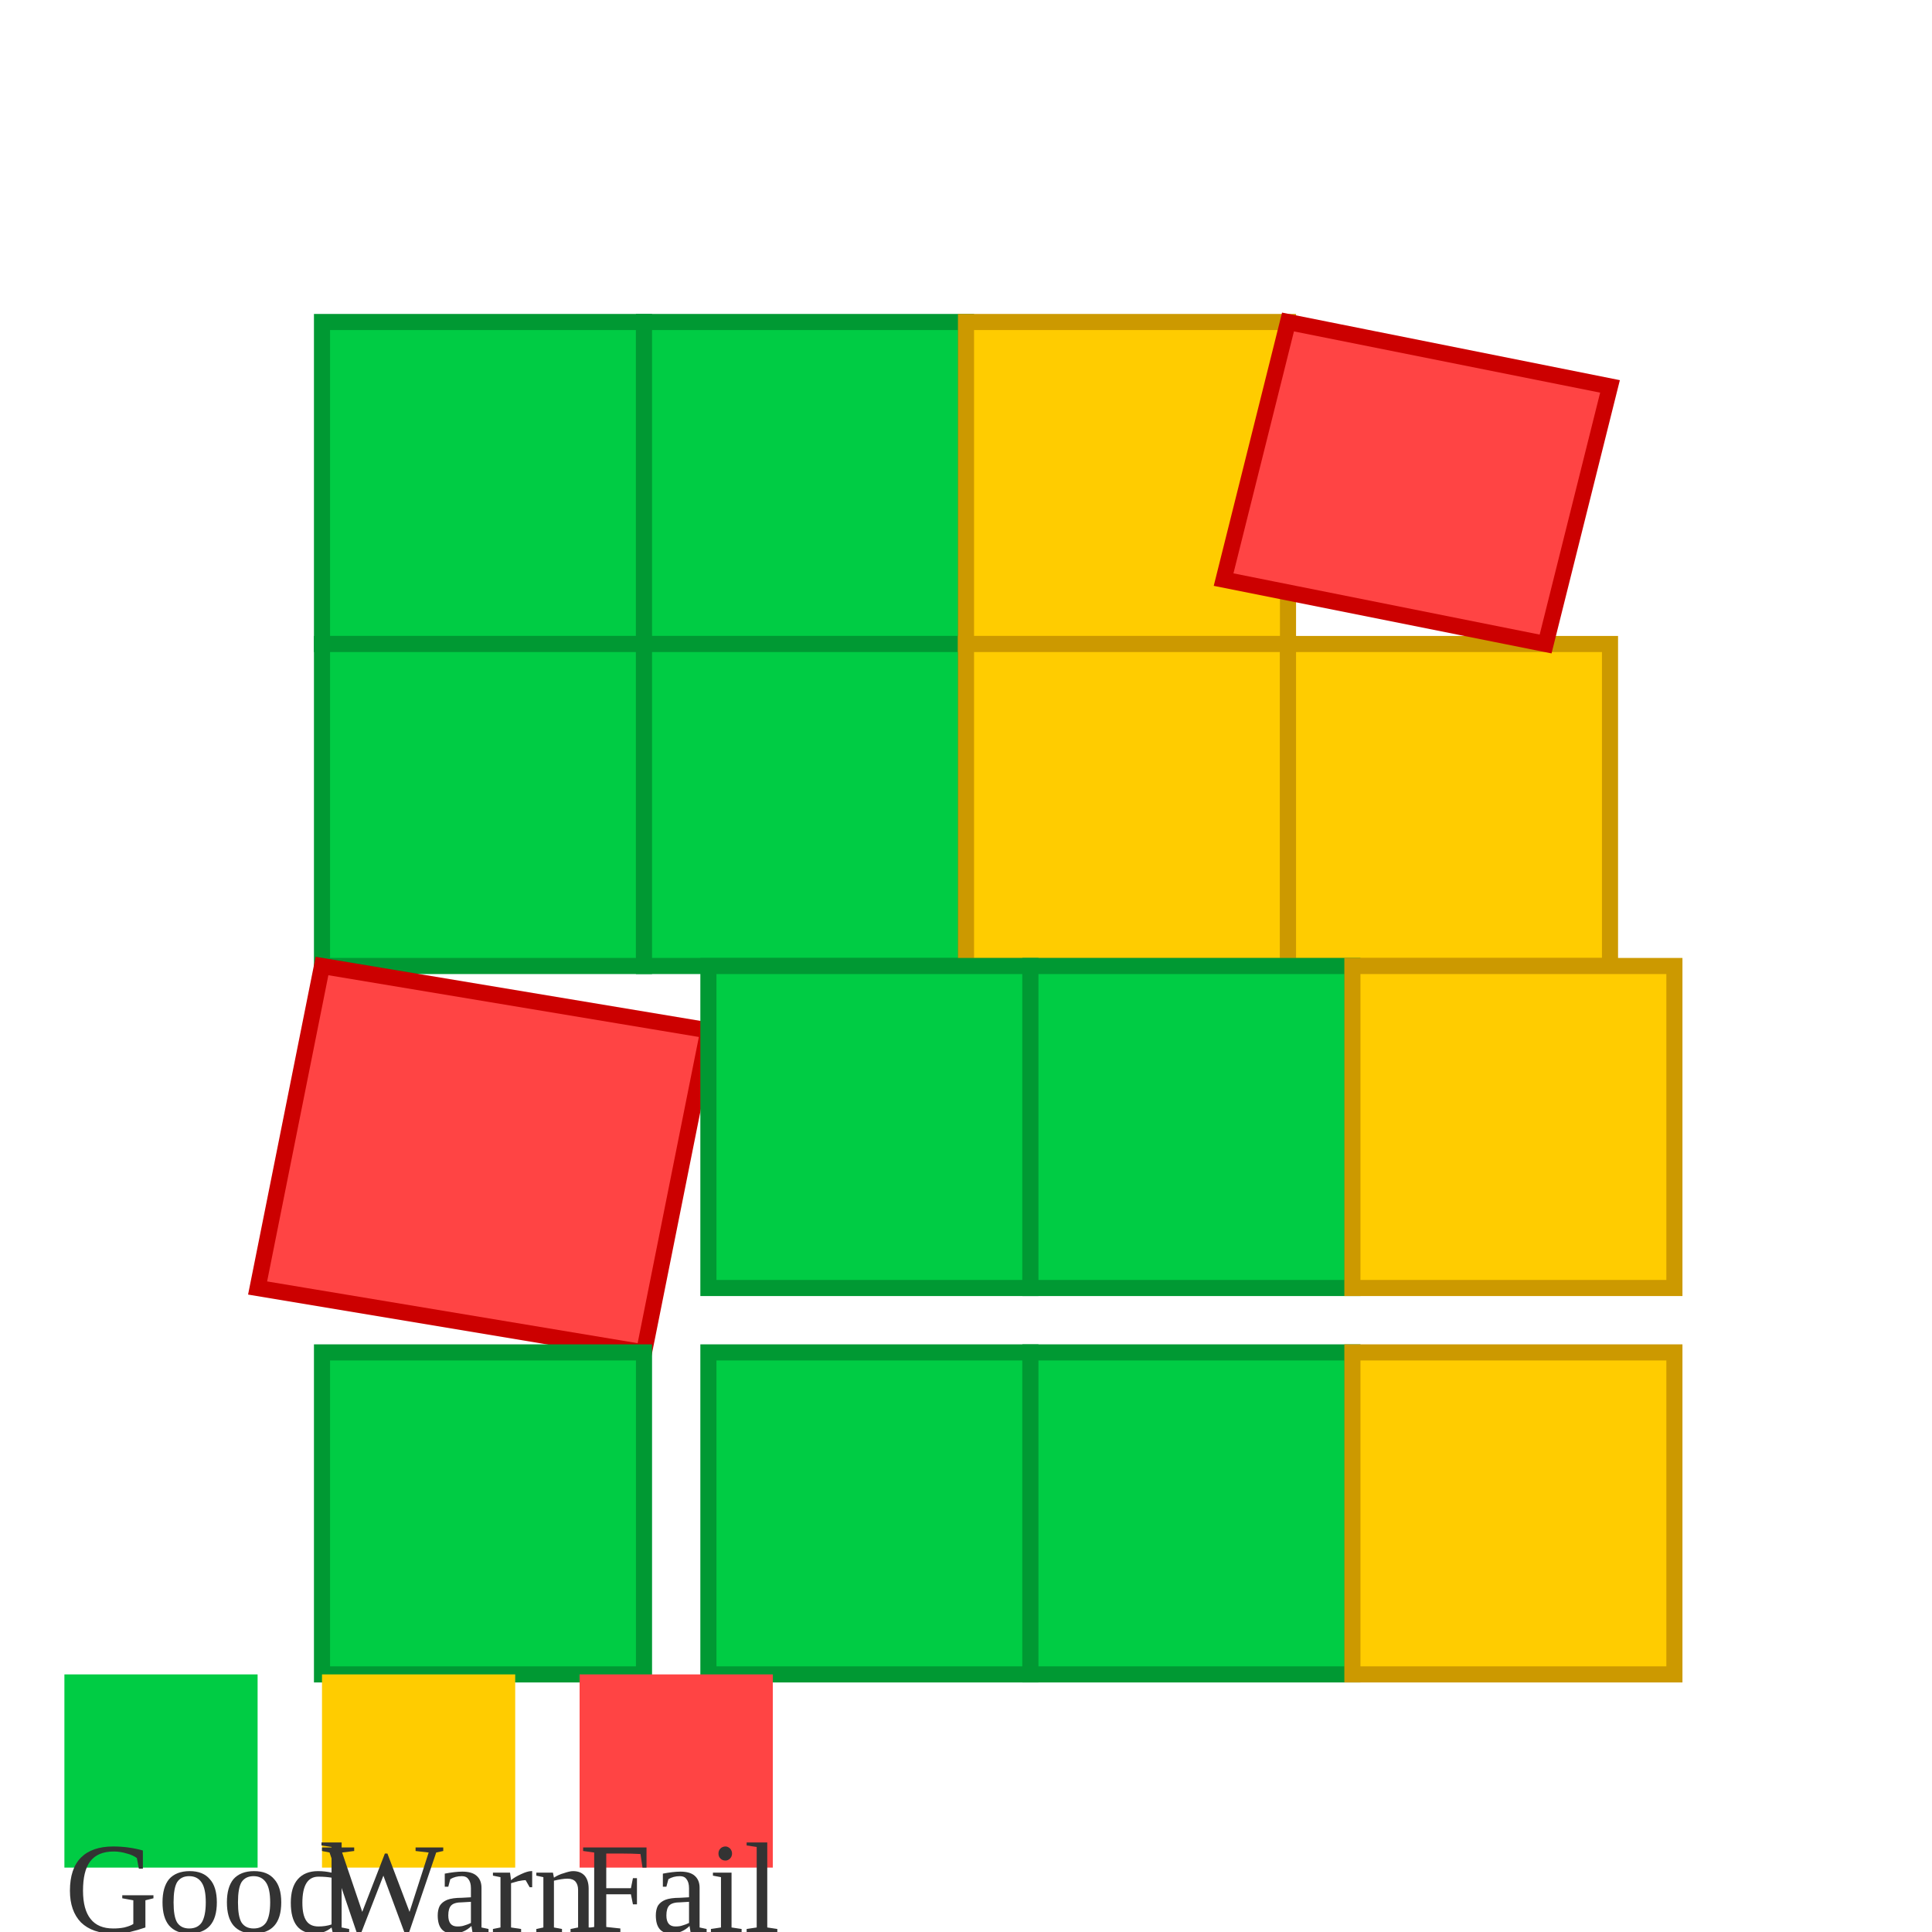
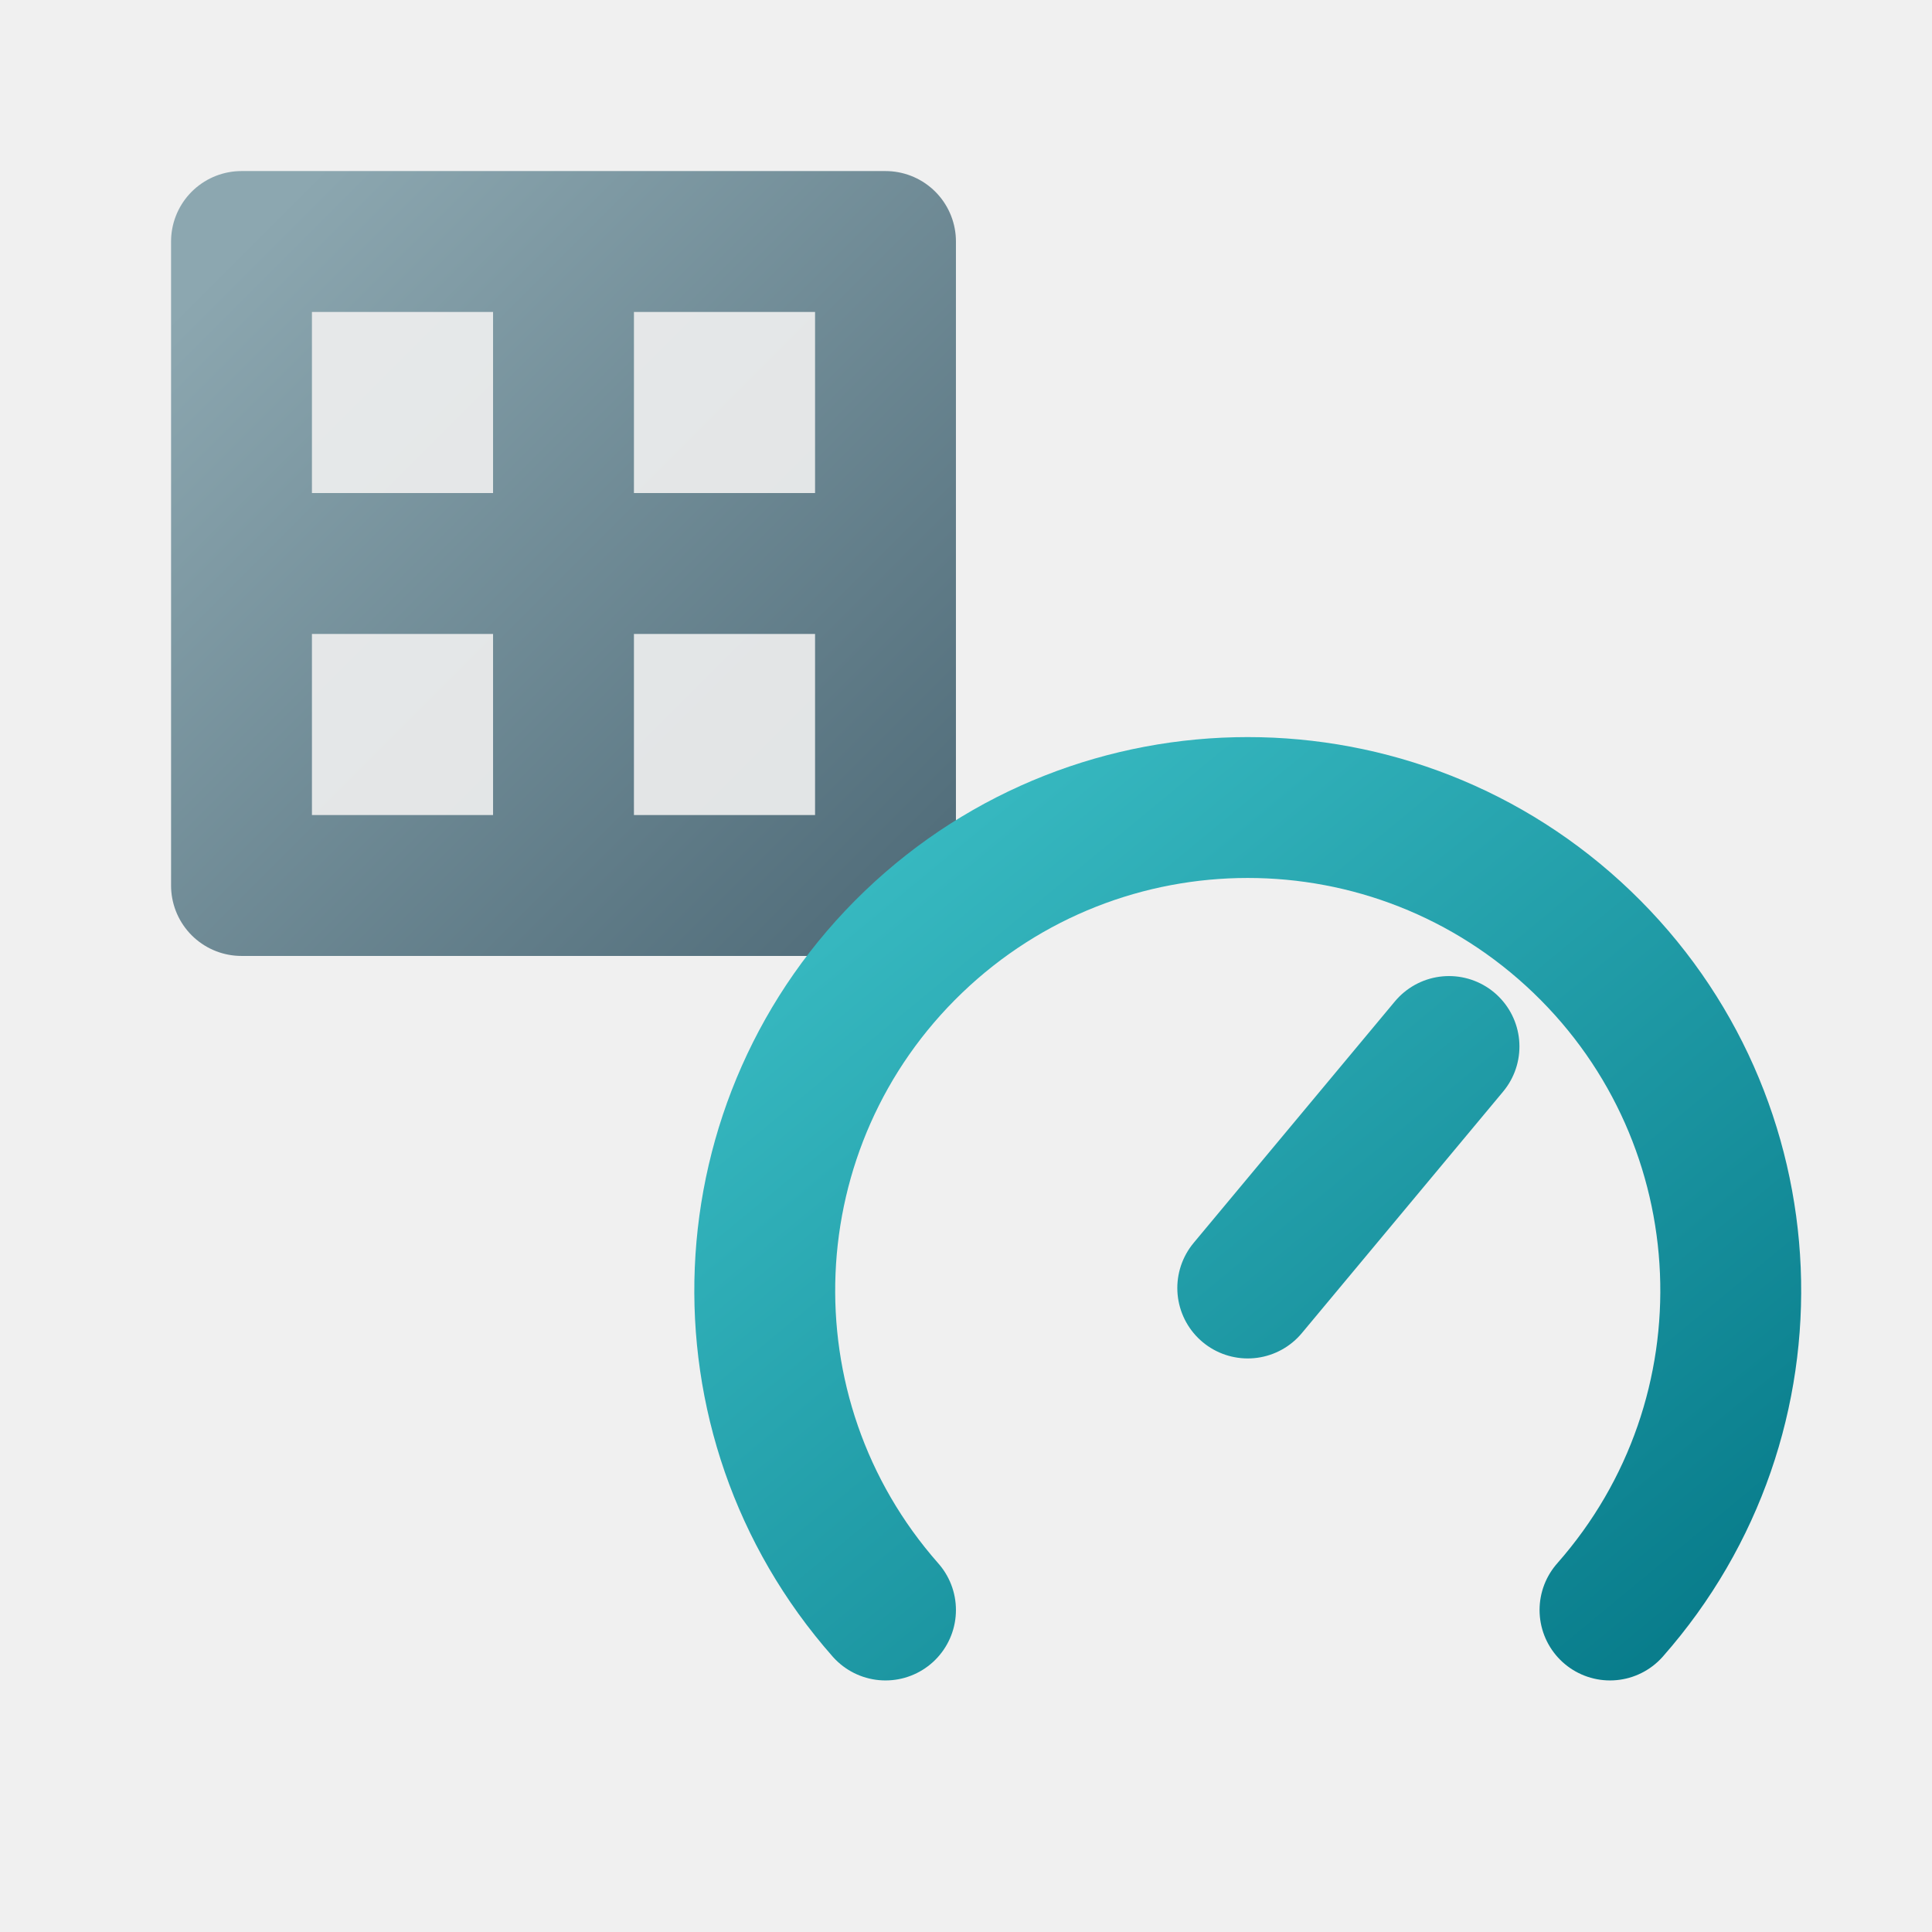
- <svg xmlns="http://www.w3.org/2000/svg" width="60" height="60">
-   <rect width="60" height="60" fill="#ffffff" />
-   <rect x="10" y="10" width="10" height="10" fill="#00cc44" stroke="#009933" stroke-width="0.5" />
-   <rect x="20" y="10" width="10" height="10" fill="#00cc44" stroke="#009933" stroke-width="0.5" />
-   <rect x="10" y="20" width="10" height="10" fill="#00cc44" stroke="#009933" stroke-width="0.5" />
-   <rect x="20" y="20" width="10" height="10" fill="#00cc44" stroke="#009933" stroke-width="0.5" />
-   <rect x="30" y="10" width="10" height="10" fill="#ffcc00" stroke="#cc9900" stroke-width="0.5" />
-   <rect x="30" y="20" width="10" height="10" fill="#ffcc00" stroke="#cc9900" stroke-width="0.5" />
-   <rect x="40" y="20" width="10" height="10" fill="#ffcc00" stroke="#cc9900" stroke-width="0.5" />
-   <polygon points="40,10 50,12 48,20 38,18" fill="#ff4444" stroke="#cc0000" stroke-width="0.5" />
-   <polygon points="10,30 22,32 20,42 8,40" fill="#ff4444" stroke="#cc0000" stroke-width="0.5" />
-   <rect x="22" y="30" width="10" height="10" fill="#00cc44" stroke="#009933" stroke-width="0.5" />
-   <rect x="32" y="30" width="10" height="10" fill="#00cc44" stroke="#009933" stroke-width="0.5" />
-   <rect x="42" y="30" width="10" height="10" fill="#ffcc00" stroke="#cc9900" stroke-width="0.5" />
-   <rect x="10" y="42" width="10" height="10" fill="#00cc44" stroke="#009933" stroke-width="0.5" />
-   <rect x="22" y="42" width="10" height="10" fill="#00cc44" stroke="#009933" stroke-width="0.5" />
-   <rect x="32" y="42" width="10" height="10" fill="#00cc44" stroke="#009933" stroke-width="0.5" />
-   <rect x="42" y="42" width="10" height="10" fill="#ffcc00" stroke="#cc9900" stroke-width="0.5" />
-   <rect x="2" y="52" width="6" height="6" fill="#00cc44" />
-   <rect x="10" y="52" width="6" height="6" fill="#ffcc00" />
-   <rect x="18" y="52" width="6" height="6" fill="#ff4444" />
-   <text x="2" y="60" font-size="4" fill="#333333">Good</text>
-   <text x="10" y="60" font-size="4" fill="#333333">Warn</text>
-   <text x="18" y="60" font-size="4" fill="#333333">Fail</text>
+ <svg xmlns="http://www.w3.org/2000/svg" width="24" height="24" viewBox="0 0 24 24">
+   <defs>
+     <linearGradient id="mesh-quality-silver" x1="0" y1="0" x2="1" y2="1">
+       <stop stop-color="#8CA7B0" />
+       <stop offset="1" stop-color="#536F7C" />
+     </linearGradient>
+     <linearGradient id="mesh-quality-teal" x1="0" y1="0" x2="1" y2="1">
+       <stop stop-color="#3CBFC6" />
+       <stop offset="1" stop-color="#087C8B" />
+     </linearGradient>
+   </defs>
+   <g fill="none" stroke-width="1.75" stroke-linecap="round" stroke-linejoin="round">
+     <g stroke="url(#mesh-quality-silver)">
+       <path d="M3 3h8v8H3ZM7 3v8M3 7h8" fill="url(#mesh-quality-silver)" fill-opacity="0.09" />
+     </g>
+     <g stroke="url(#mesh-quality-teal)">
+       <path d="M11 20a6 6 0 1 1 9 0M15.5 16l2.5-3" />
+     </g>
+   </g>
</svg>
